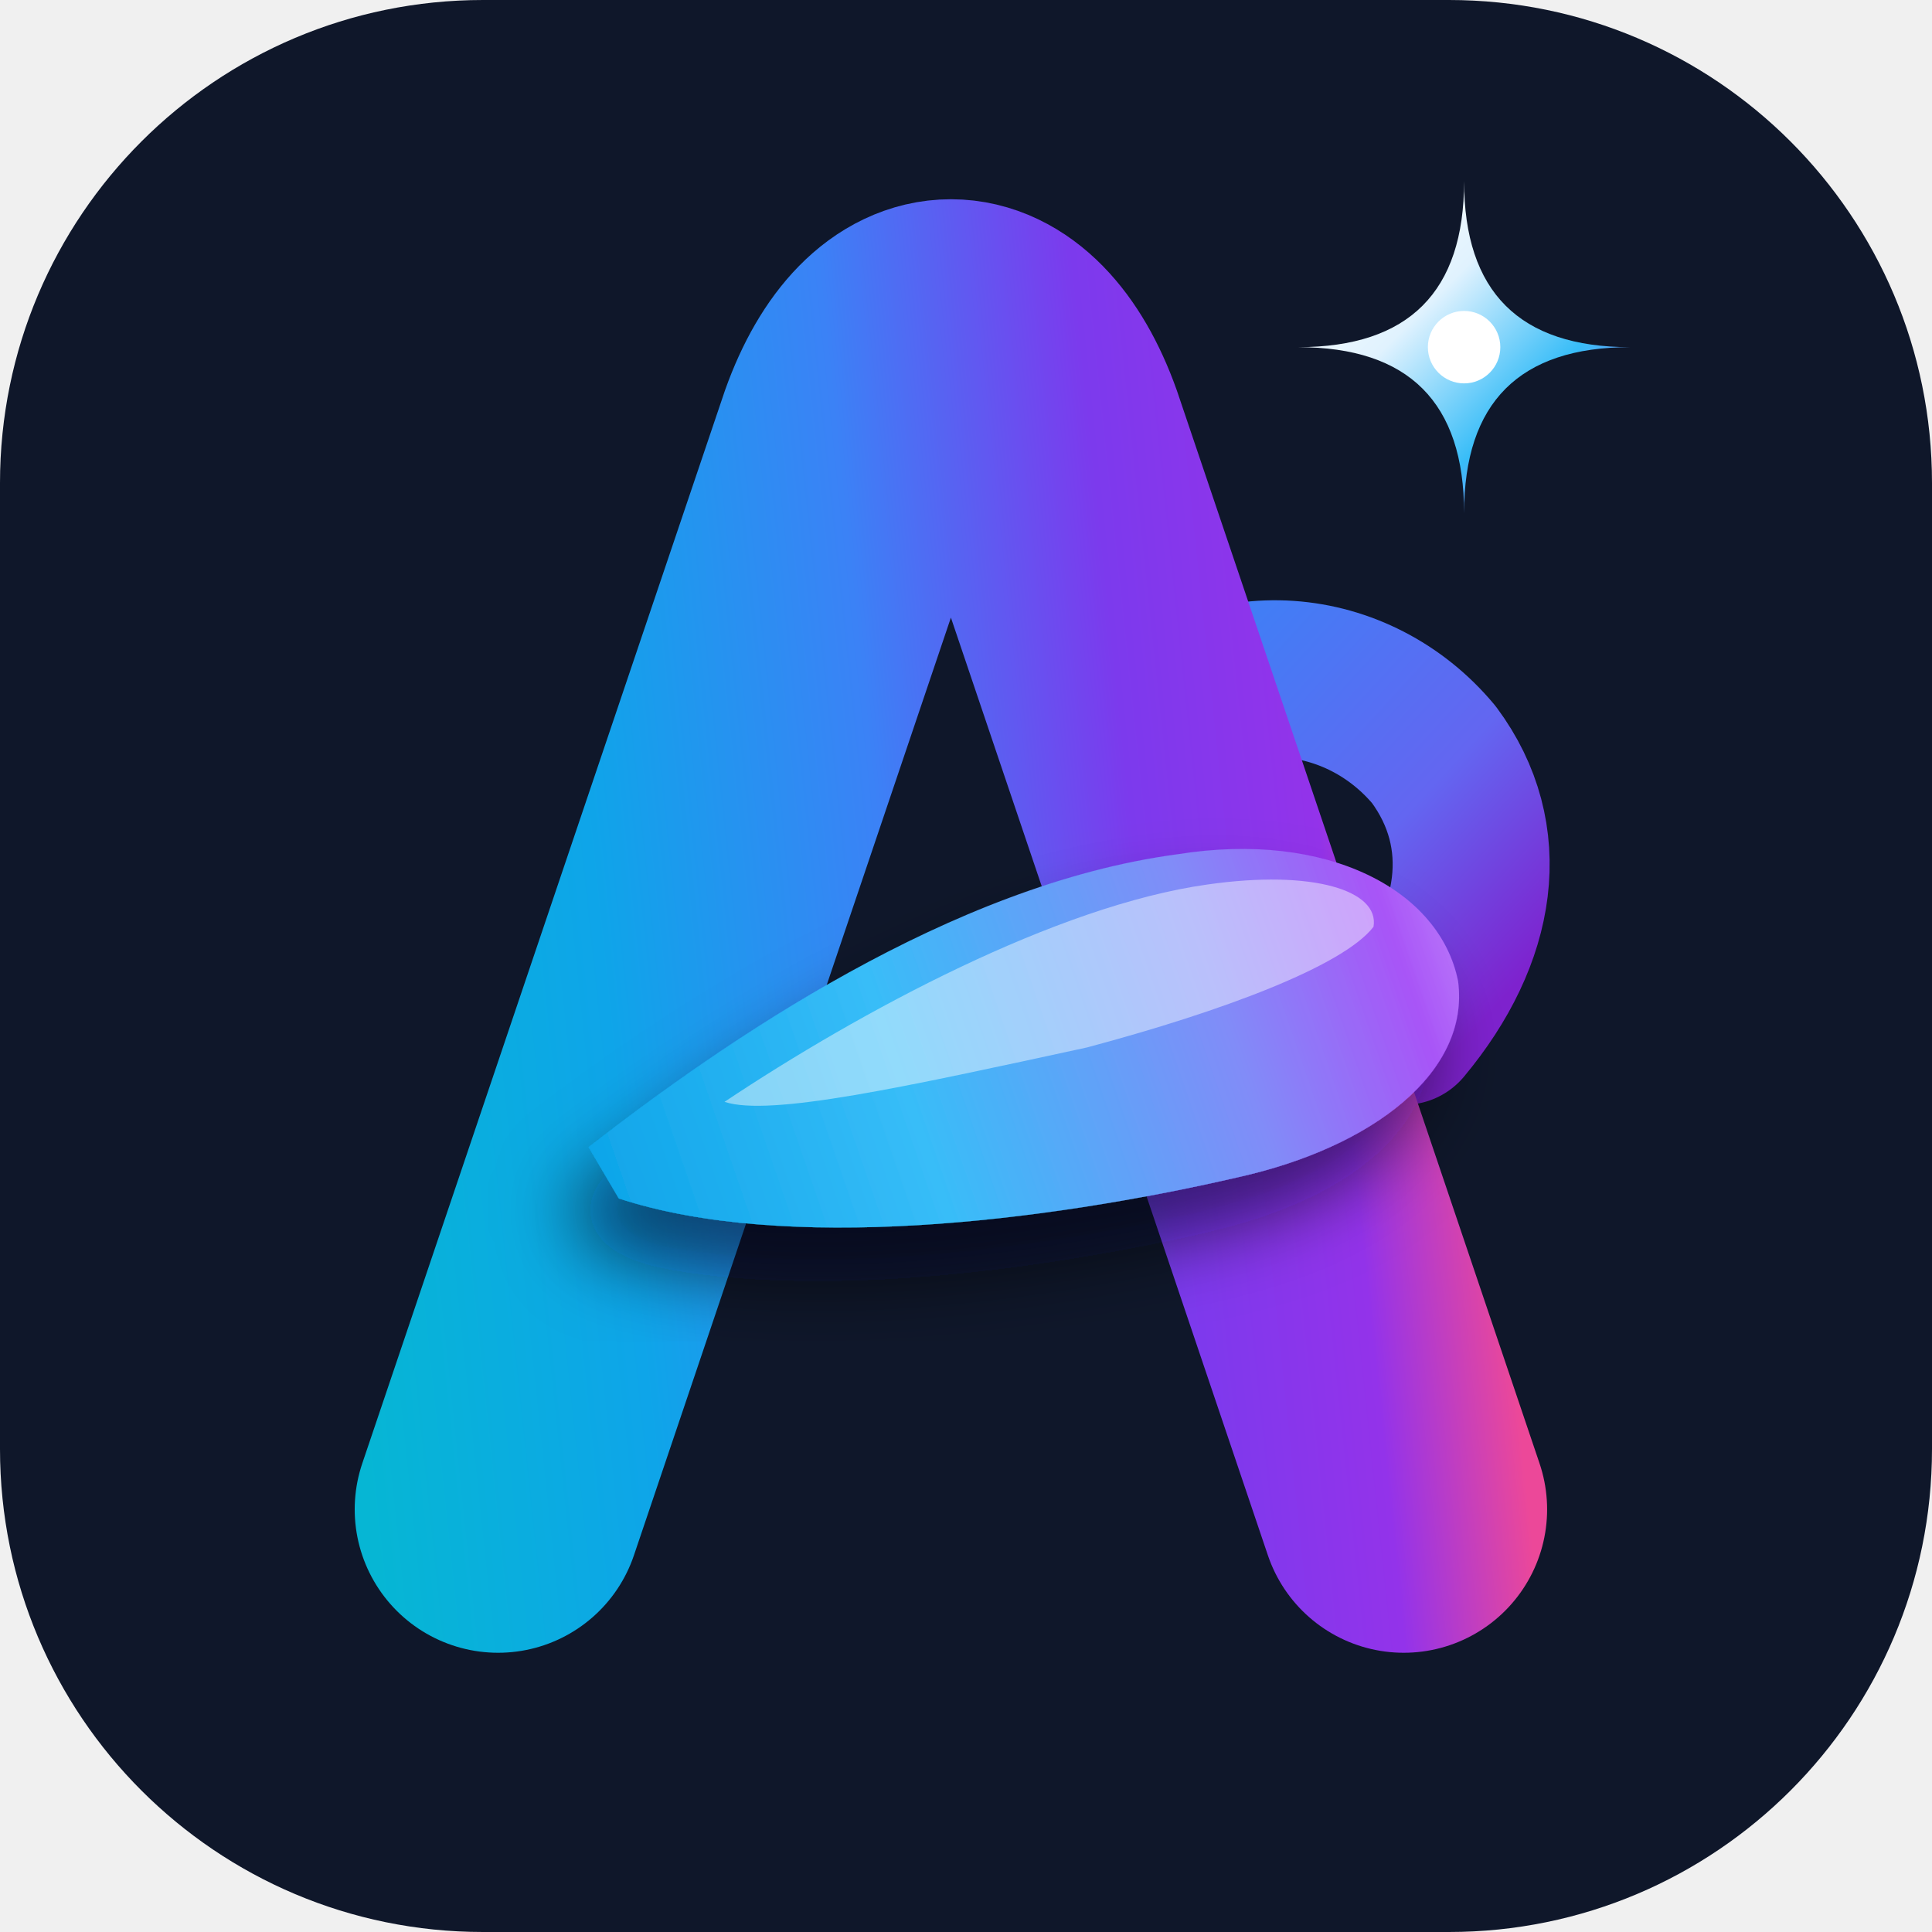
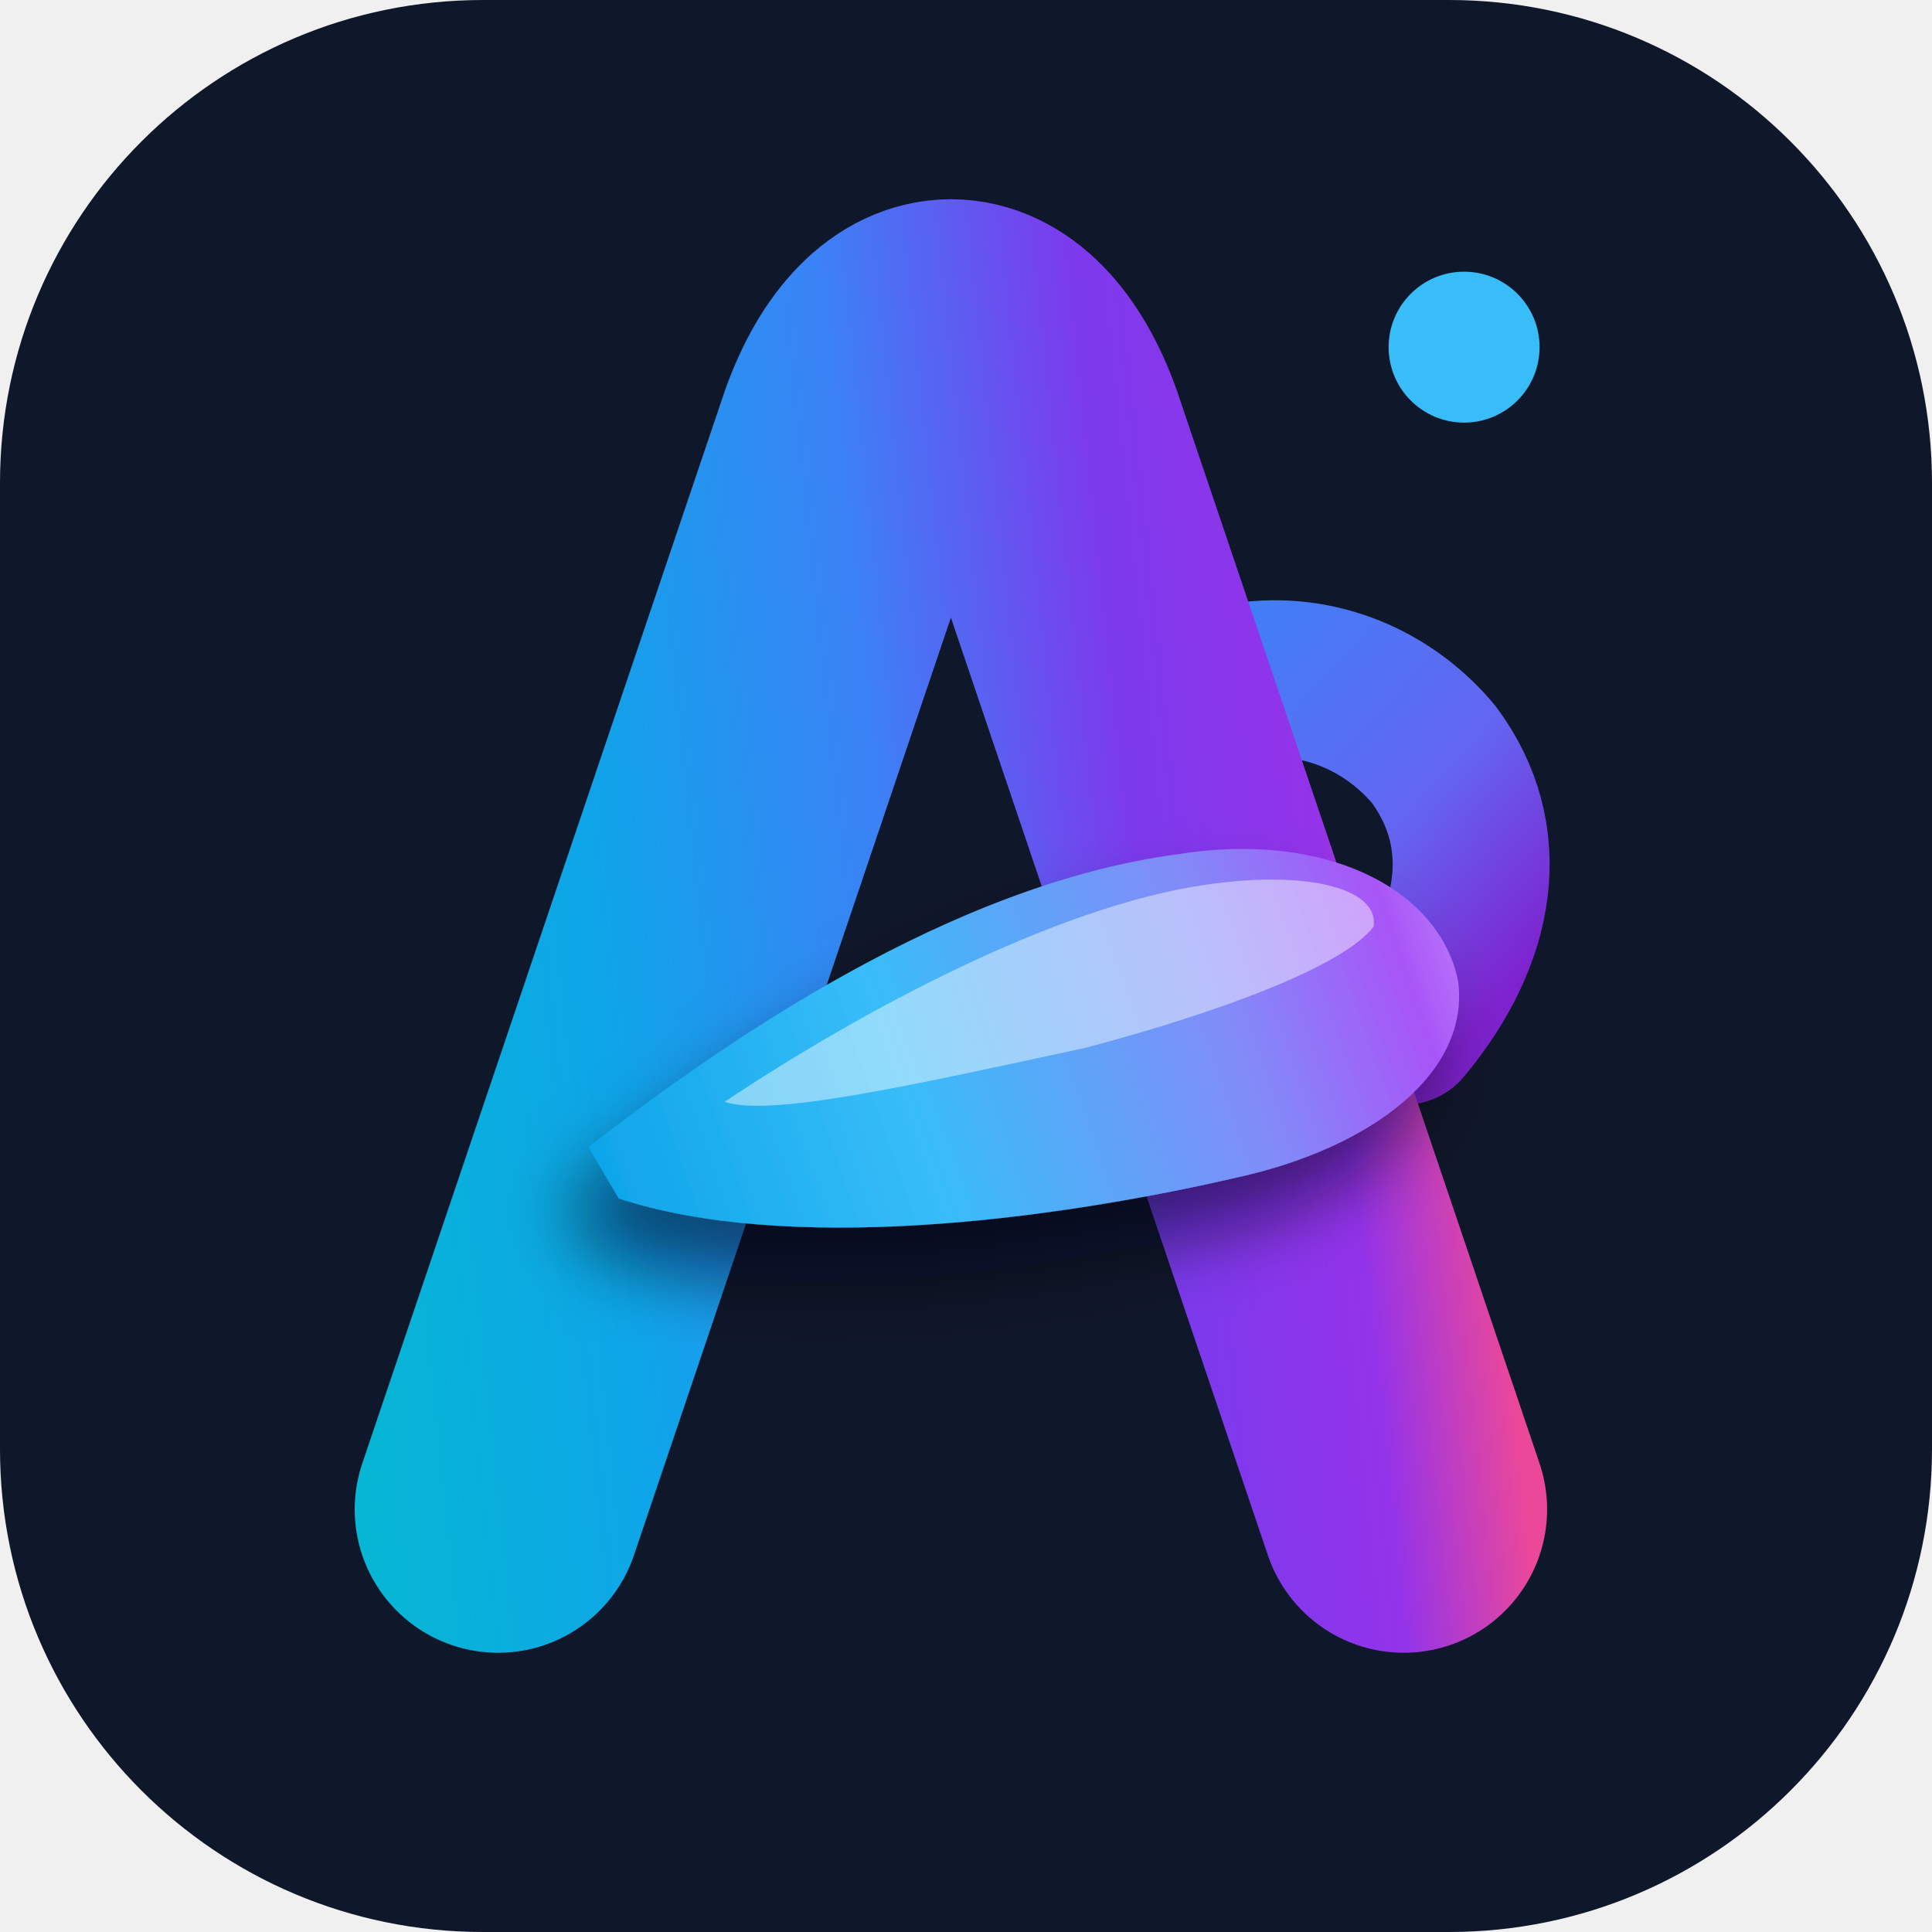
<svg xmlns="http://www.w3.org/2000/svg" viewBox="0 0 64 64" fill="none">
  <defs>
    <linearGradient id="ai_arch_grad" x1="12" y1="52" x2="50" y2="48" gradientUnits="userSpaceOnUse">
      <stop offset="0%" stop-color="#06B6D4" />
      <stop offset="25%" stop-color="#0EA5E9" />
      <stop offset="50%" stop-color="#3B82F6" />
      <stop offset="72%" stop-color="#7C3AED" />
      <stop offset="88%" stop-color="#9333EA" />
      <stop offset="100%" stop-color="#EC4899" />
    </linearGradient>
    <linearGradient id="ai_ring_back" x1="36" y1="23" x2="48" y2="34" gradientUnits="userSpaceOnUse">
      <stop offset="0%" stop-color="#3B82F6" />
      <stop offset="60%" stop-color="#6366F1" />
      <stop offset="100%" stop-color="#7E22CE" />
    </linearGradient>
    <linearGradient id="ai_ring_front" x1="19" y1="38" x2="48" y2="28" gradientUnits="userSpaceOnUse">
      <stop offset="0%" stop-color="#0EA5E9" />
      <stop offset="35%" stop-color="#38BDF8" />
      <stop offset="70%" stop-color="#818CF8" />
      <stop offset="90%" stop-color="#A855F7" />
      <stop offset="100%" stop-color="#C084FC" />
    </linearGradient>
-     <linearGradient id="ai_sparkle_grad" x1="44" y1="6" x2="52" y2="14" gradientUnits="userSpaceOnUse">
-       <stop offset="0%" stop-color="#FFFFFF" />
-       <stop offset="40%" stop-color="#E0F2FE" />
-       <stop offset="80%" stop-color="#38BDF8" />
-       <stop offset="100%" stop-color="#818CF8" />
-     </linearGradient>
    <filter id="ribbon_drop_shadow" x="-30%" y="-30%" width="160%" height="160%">
      <feDropShadow dx="-0.8" dy="1.8" stdDeviation="1.2" flood-color="#020617" flood-opacity="0.55" />
    </filter>
  </defs>
  <rect width="64" height="64" rx="16" fill="#0F172A" />
  <g transform="translate(0.5, 0.5)">
    <path d="M 37 24 C 40 21 44.5 21.5 47 24.5 C 49 27.2 48.5 30.5 46 33.5" stroke="url(#ai_ring_back)" stroke-width="5.2" stroke-linecap="round" stroke-linejoin="round" />
    <path d="M 16 49.5 L 28 14 C 29.5 9.8 32.5 9.8 34 14 L 46 49.5" stroke="url(#ai_arch_grad)" stroke-width="9.5" stroke-linecap="round" stroke-linejoin="round" />
    <path d="M 19 37.5 C 23.5 34 31 28.8 38.5 27.8 C 43.5 27 47.2 29 47.8 32 C 48.2 35 45 37.5 40.5 38.5 C 34 40 25.5 41 20 39.2 Z" fill="url(#ai_ring_front)" filter="url(#ribbon_drop_shadow)" />
    <path d="M 23.5 36 C 28 33 34.5 29.5 39.5 28.8 C 43 28.3 45.2 29 45 30.2 C 44 31.5 40 33 35.5 34.2 C 29.5 35.5 25 36.5 23.5 36 Z" fill="rgba(255, 255, 255, 0.45)" />
-     <path d="M 48 5.5 Q 48 11 42.5 11 Q 48 11 48 16.5 Q 48 11 53.5 11 Q 48 11 48 5.5 Z" fill="url(#ai_sparkle_grad)" />
-     <circle cx="48" cy="11" r="1.2" fill="#FFFFFF" />
+     <circle cx="48" cy="11" r="2.5" fill="#38BDF8" />
  </g>
</svg>
